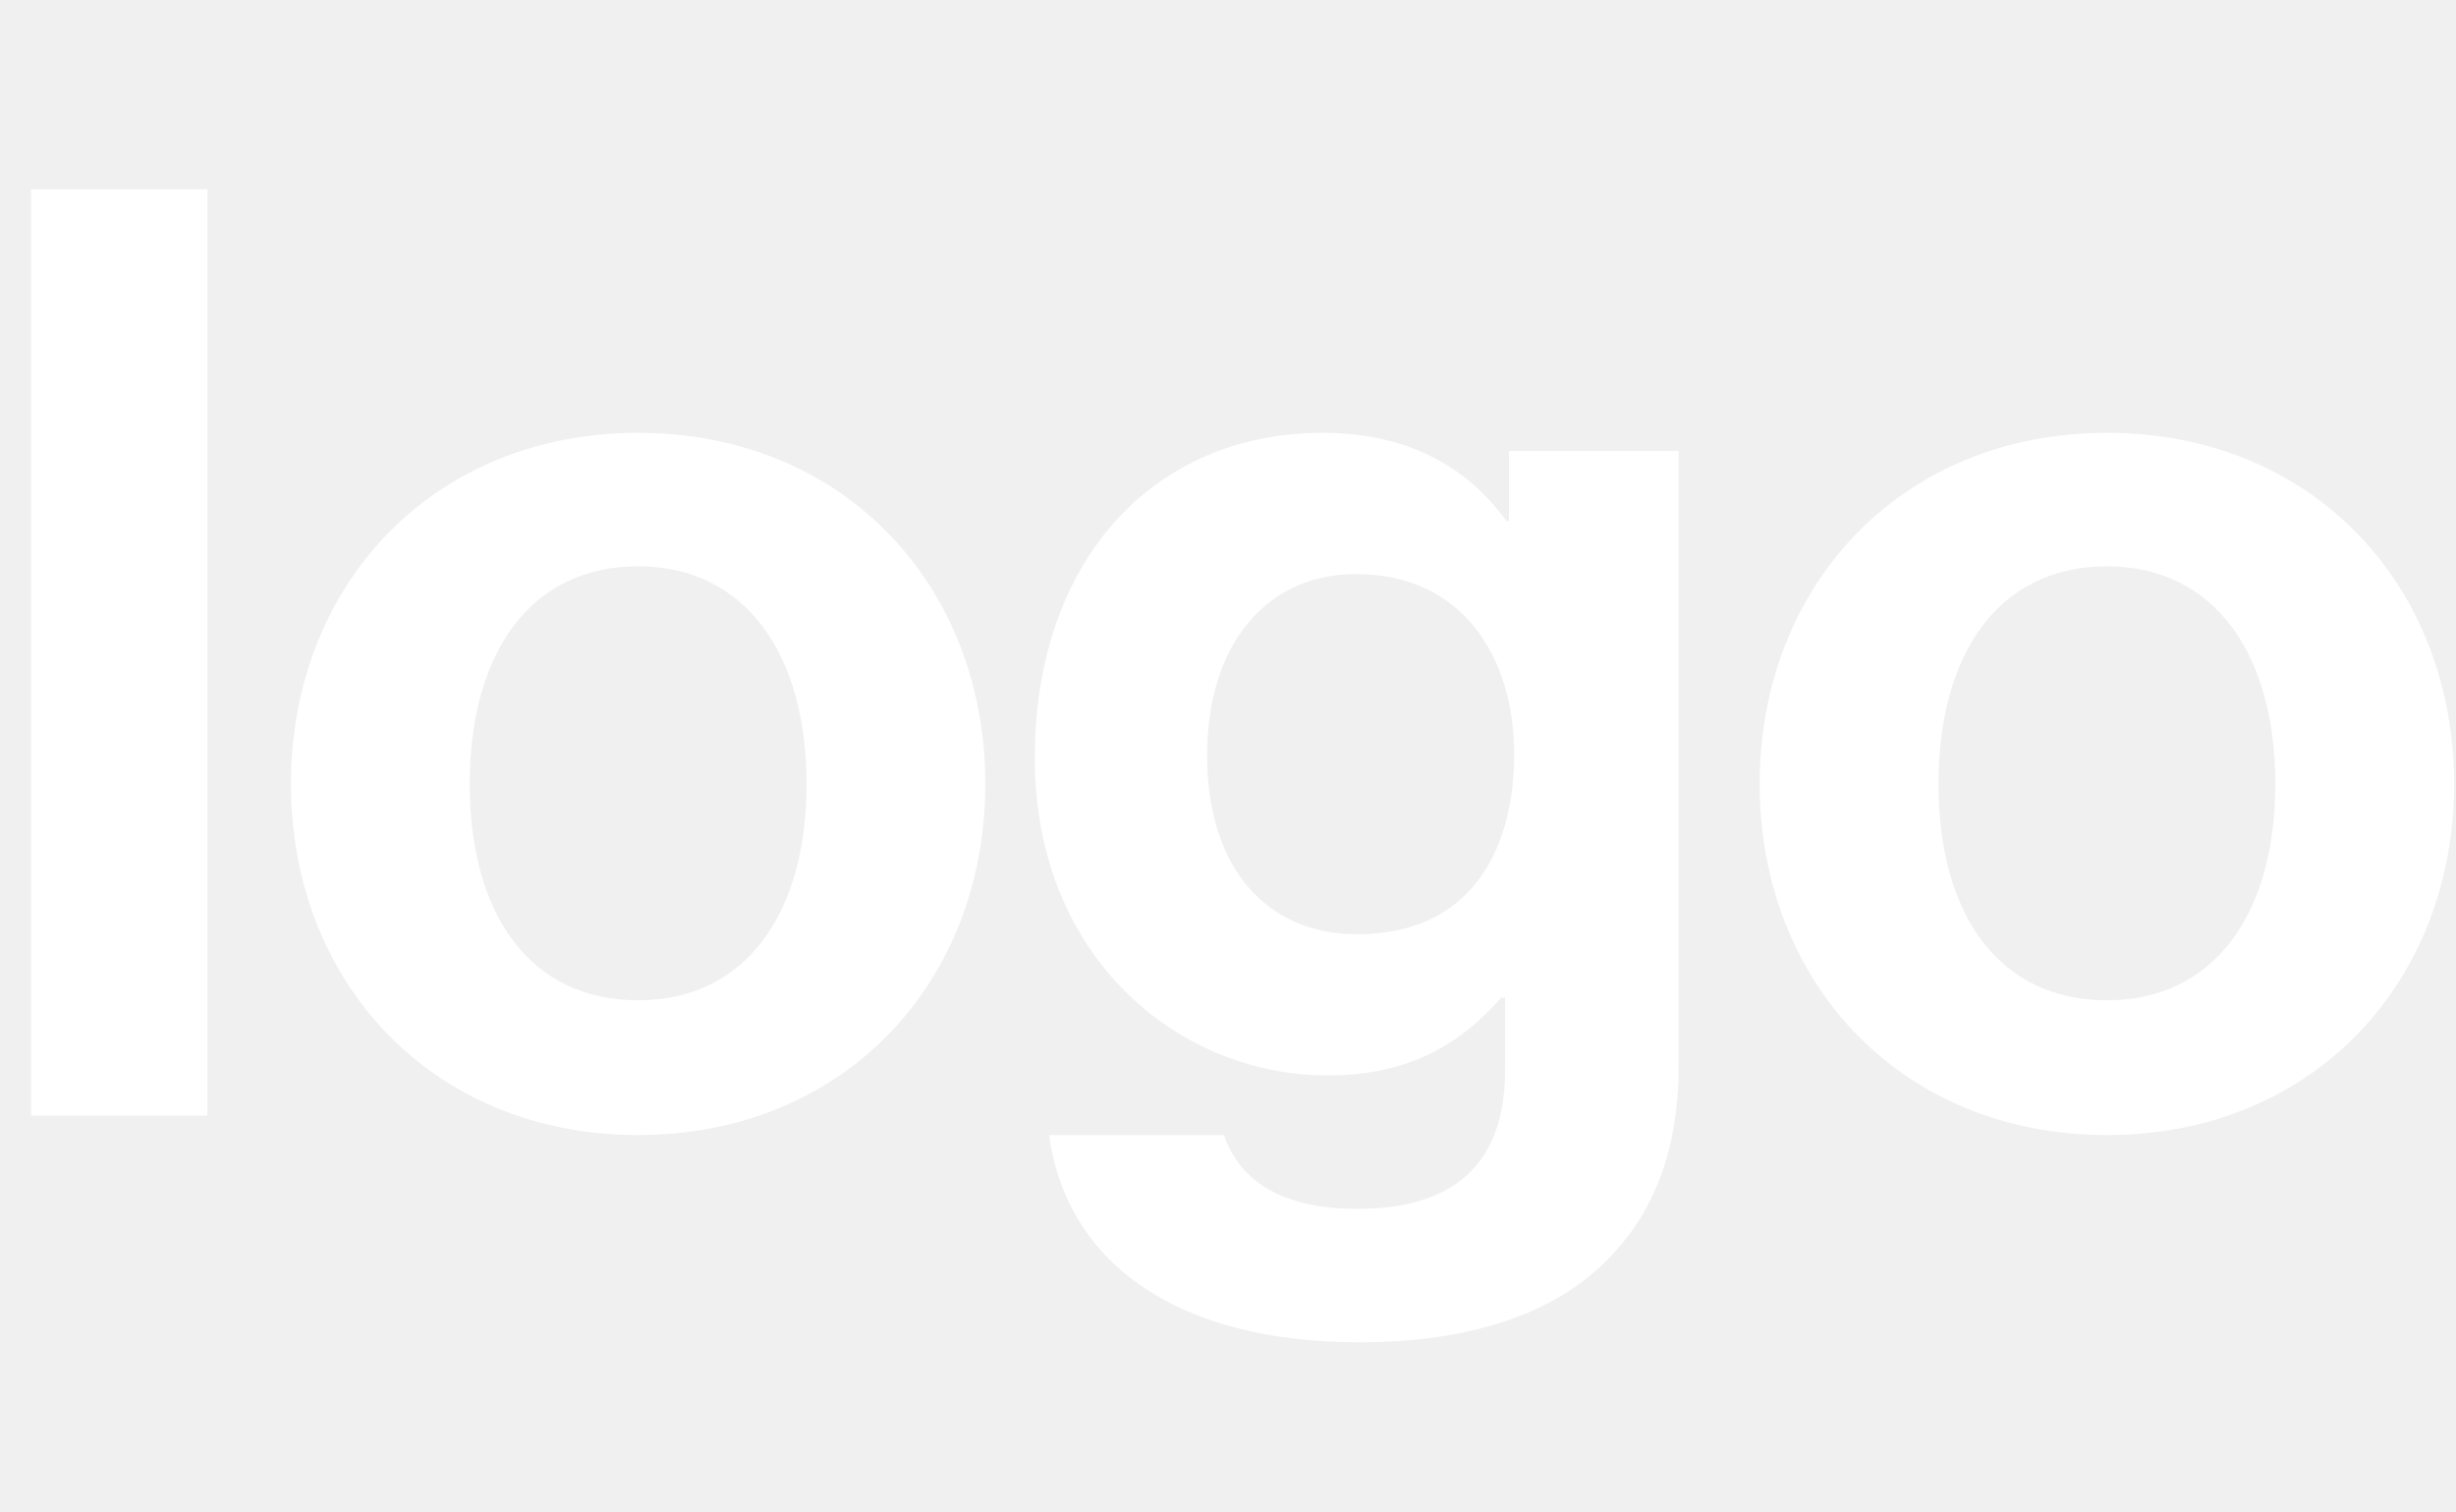
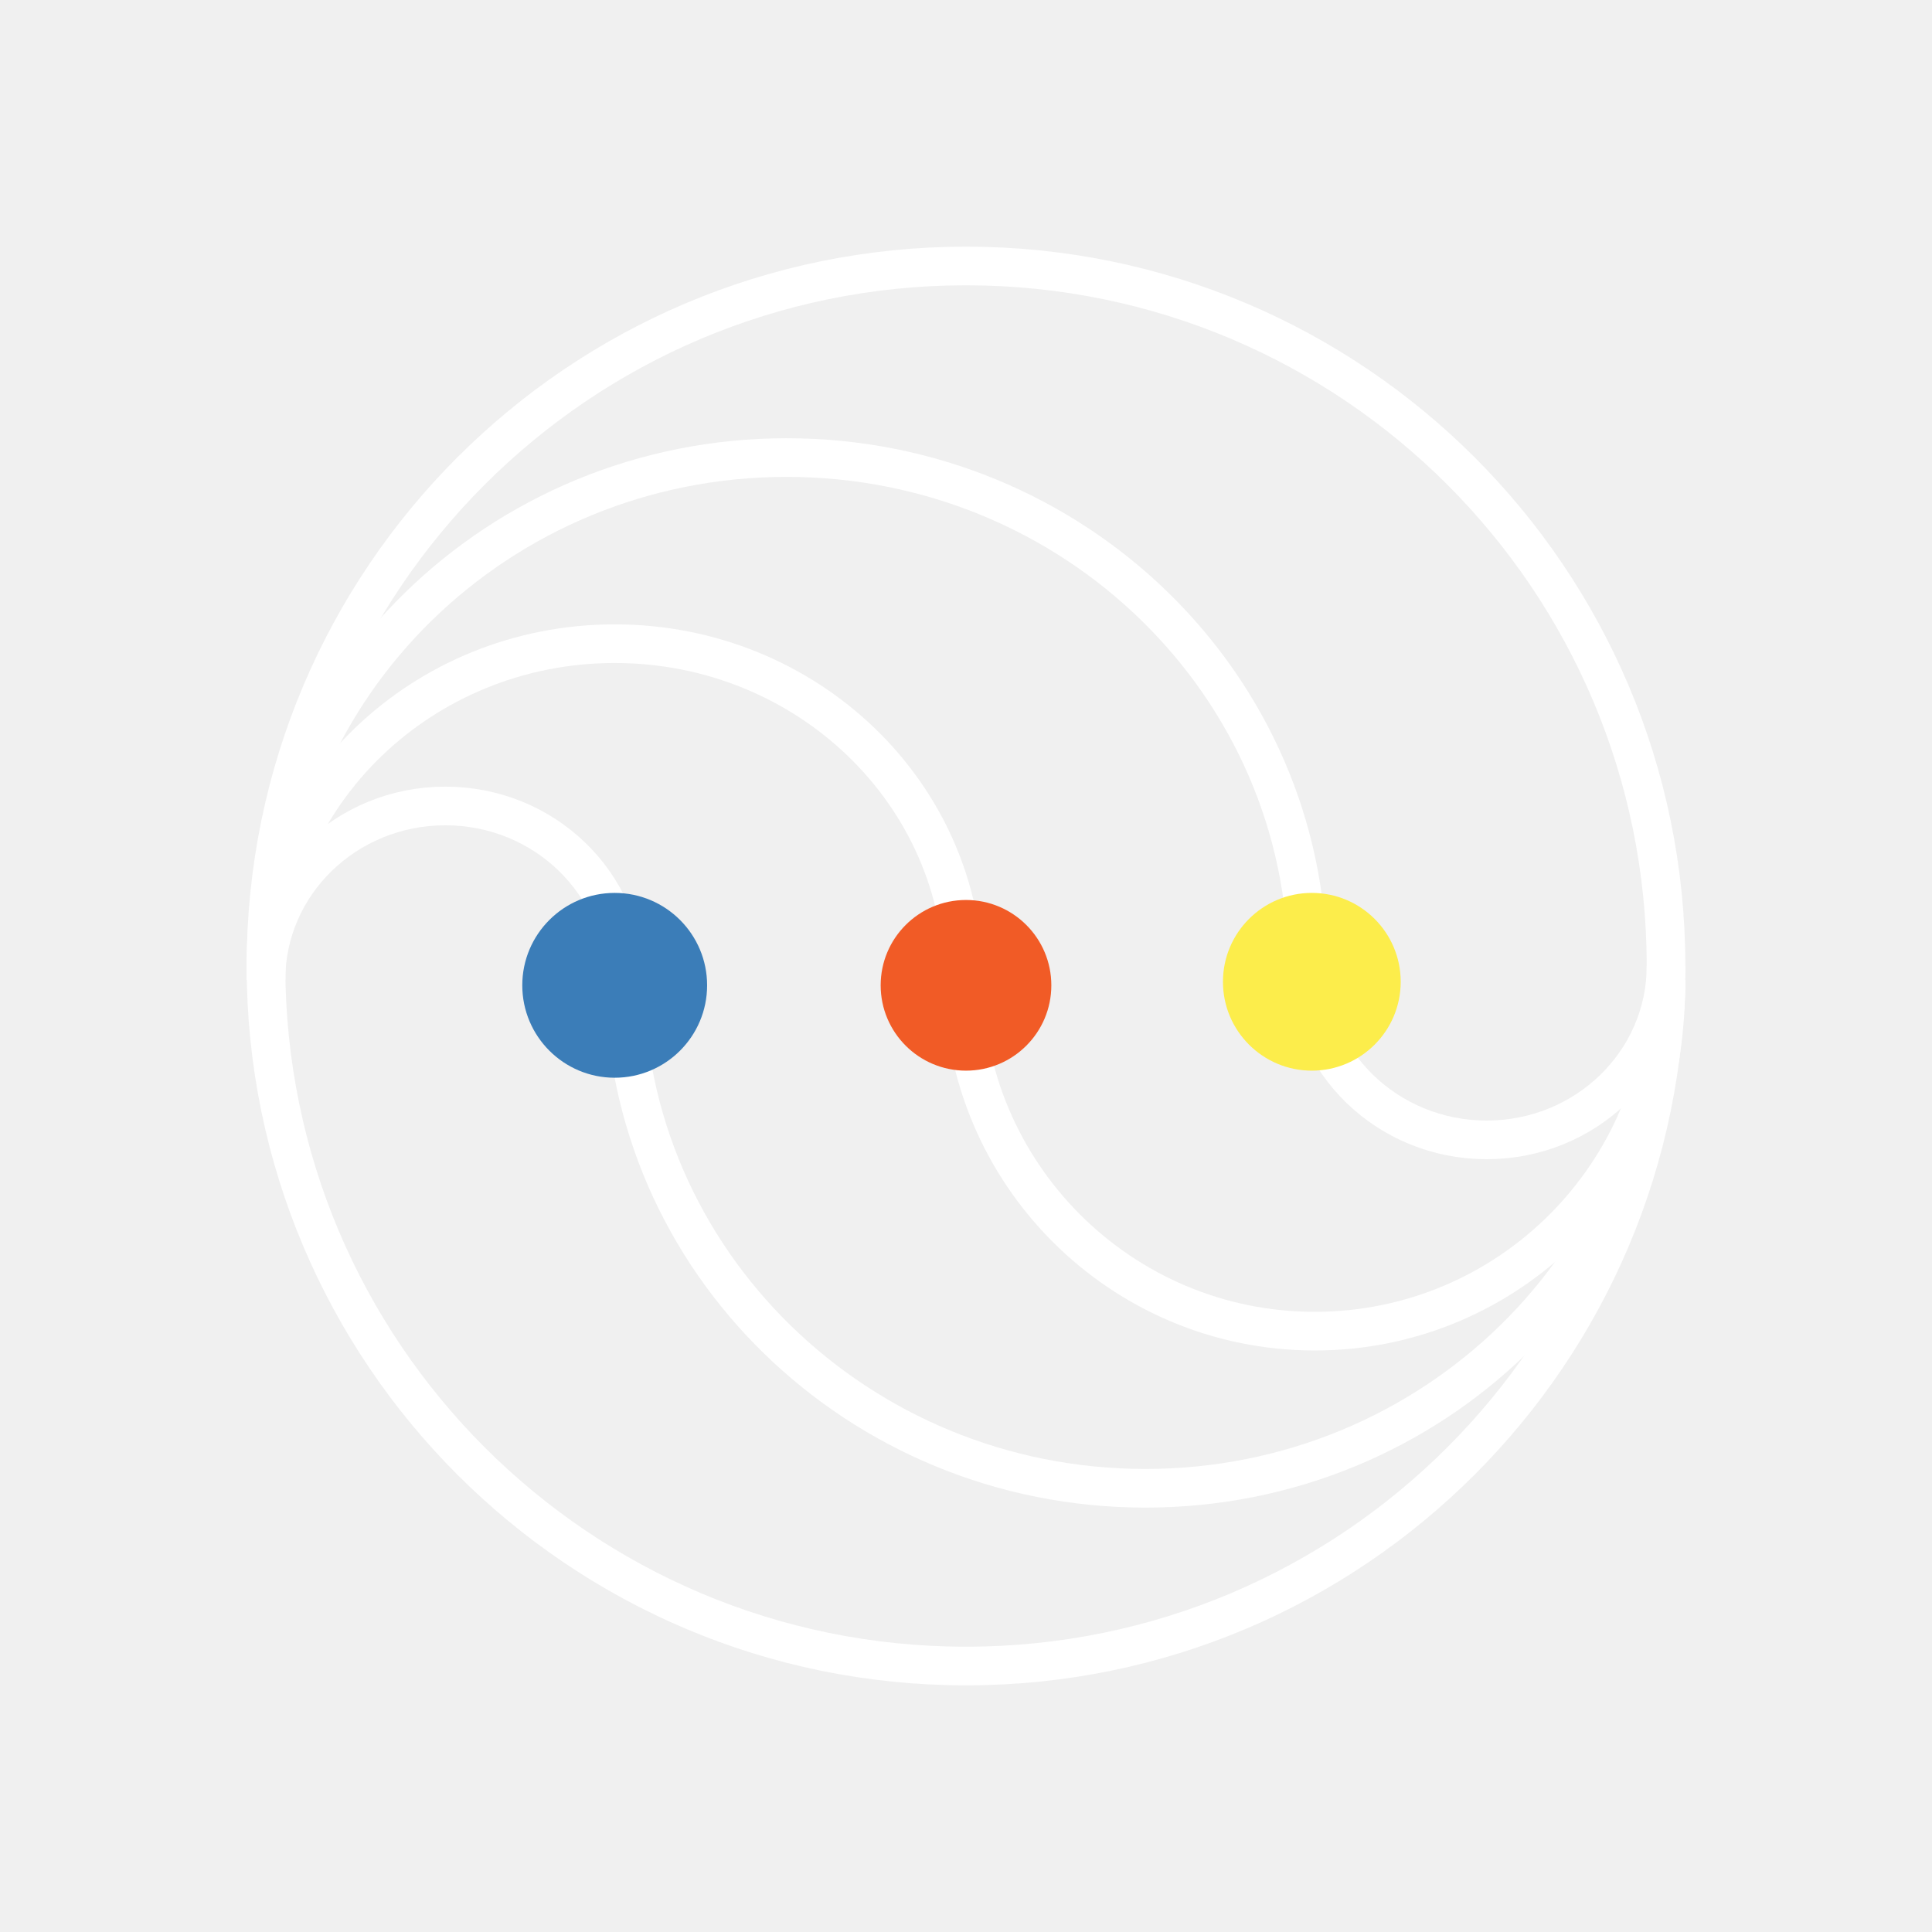
- <svg xmlns="http://www.w3.org/2000/svg" width="65" height="40" viewBox="0 0 65 40" fill="#fff">
-   <path d="M0.824 29.524H5.487V5.01H0.824V29.524Z" />
-   <path d="M16.888 30.038C22.34 30.038 26.077 25.992 26.077 20.747C26.077 15.501 22.34 11.455 16.888 11.455C11.437 11.455 7.7 15.501 7.7 20.747C7.7 25.992 11.437 30.038 16.888 30.038ZM16.888 26.472C14.008 26.472 12.431 24.175 12.431 20.747C12.431 17.318 14.008 14.987 16.888 14.987C19.734 14.987 21.346 17.318 21.346 20.747C21.346 24.175 19.734 26.472 16.888 26.472Z" />
-   <path d="M35.993 35.524C38.599 35.524 40.862 34.907 42.336 33.535C43.639 32.335 44.427 30.655 44.427 28.187V11.935H39.936V13.787H39.867C38.804 12.312 37.193 11.455 34.999 11.455C30.542 11.455 27.387 14.815 27.387 20.061C27.387 25.375 31.227 28.461 35.136 28.461C37.364 28.461 38.702 27.57 39.73 26.404H39.833V28.324C39.833 30.724 38.564 31.992 35.924 31.992C33.764 31.992 32.77 31.135 32.393 30.038H27.764C28.244 33.467 31.193 35.524 35.993 35.524ZM35.924 24.724C33.524 24.724 31.947 22.975 31.947 19.992C31.947 17.044 33.524 15.192 35.89 15.192C38.702 15.192 40.073 17.387 40.073 19.958C40.073 22.564 38.873 24.724 35.924 24.724Z" />
-   <path d="M55.761 30.038C61.212 30.038 64.95 25.992 64.95 20.747C64.95 15.501 61.212 11.455 55.761 11.455C50.31 11.455 46.572 15.501 46.572 20.747C46.572 25.992 50.31 30.038 55.761 30.038ZM55.761 26.472C52.881 26.472 51.304 24.175 51.304 20.747C51.304 17.318 52.881 14.987 55.761 14.987C58.607 14.987 60.218 17.318 60.218 20.747C60.218 24.175 58.607 26.472 55.761 26.472Z" />
+ <svg xmlns="http://www.w3.org/2000/svg" id="Layer_1" data-name="Layer 1" viewBox="0 0 60 60">
+   <defs>
+     <style>
+       .cls-1 {
+         fill: #3b7db8;
+       }
+ 
+       .cls-2 {
+         fill: #f8ee68;
+       }
+ 
+       .cls-3 {
+         fill: #f15b26;
+       }
+ 
+       .cls-4 {
+         fill: none;
+         stroke: #fff;
+         stroke-miterlimit: 10;
+         stroke-width: 1.2px;
+       }
+ 
+       .cls-5 {
+         fill: #fced4b;
+       }
+     </style>
+   </defs>
+   <g>
+     <circle class="cls-4" cx="30" cy="30" r="21.74" />
+     <g>
+       <path class="cls-4" d="M51.74,30c0,2.98-2.49,5.4-5.57,5.4s-5.57-2.42-5.57-5.4" />
+       <path class="cls-4" d="M40.6,30c0-8.72-7.24-15.79-16.17-15.79s-16.17,7.07-16.17,15.79" />
+     </g>
+     <g>
+       <path class="cls-4" d="M8.26,30.43c0-2.98,2.49-5.4,5.57-5.4s5.57,2.42,5.57,5.4" />
+       <path class="cls-4" d="M19.4,30.43c0,8.72,7.24,15.79,16.17,15.79s16.17-7.07,16.17-15.79" />
+     </g>
+     <path class="cls-4" d="M51.74,30.43c0,6.03-4.89,10.91-10.91,10.91s-10.91-4.89-10.91-10.91" />
+     <path class="cls-4" d="M8.26,30.43c0-5.76,4.85-10.44,10.83-10.44s10.83,4.67,10.83,10.44" />
+   </g>
+   <circle class="cls-2" cx="40.83" cy="30.19" r="1.97" />
+   <circle class="cls-3" cx="29.91" cy="30.34" r="1.82" />
+   <circle class="cls-1" cx="19.29" cy="30.19" r="1.8" />
+   <circle class="cls-5" cx="40.74" cy="30.49" r="2.76" />
+   <circle class="cls-3" cx="30" cy="30.6" r="2.65" />
+   <circle class="cls-1" cx="19.09" cy="30.6" r="2.87" />
</svg>
